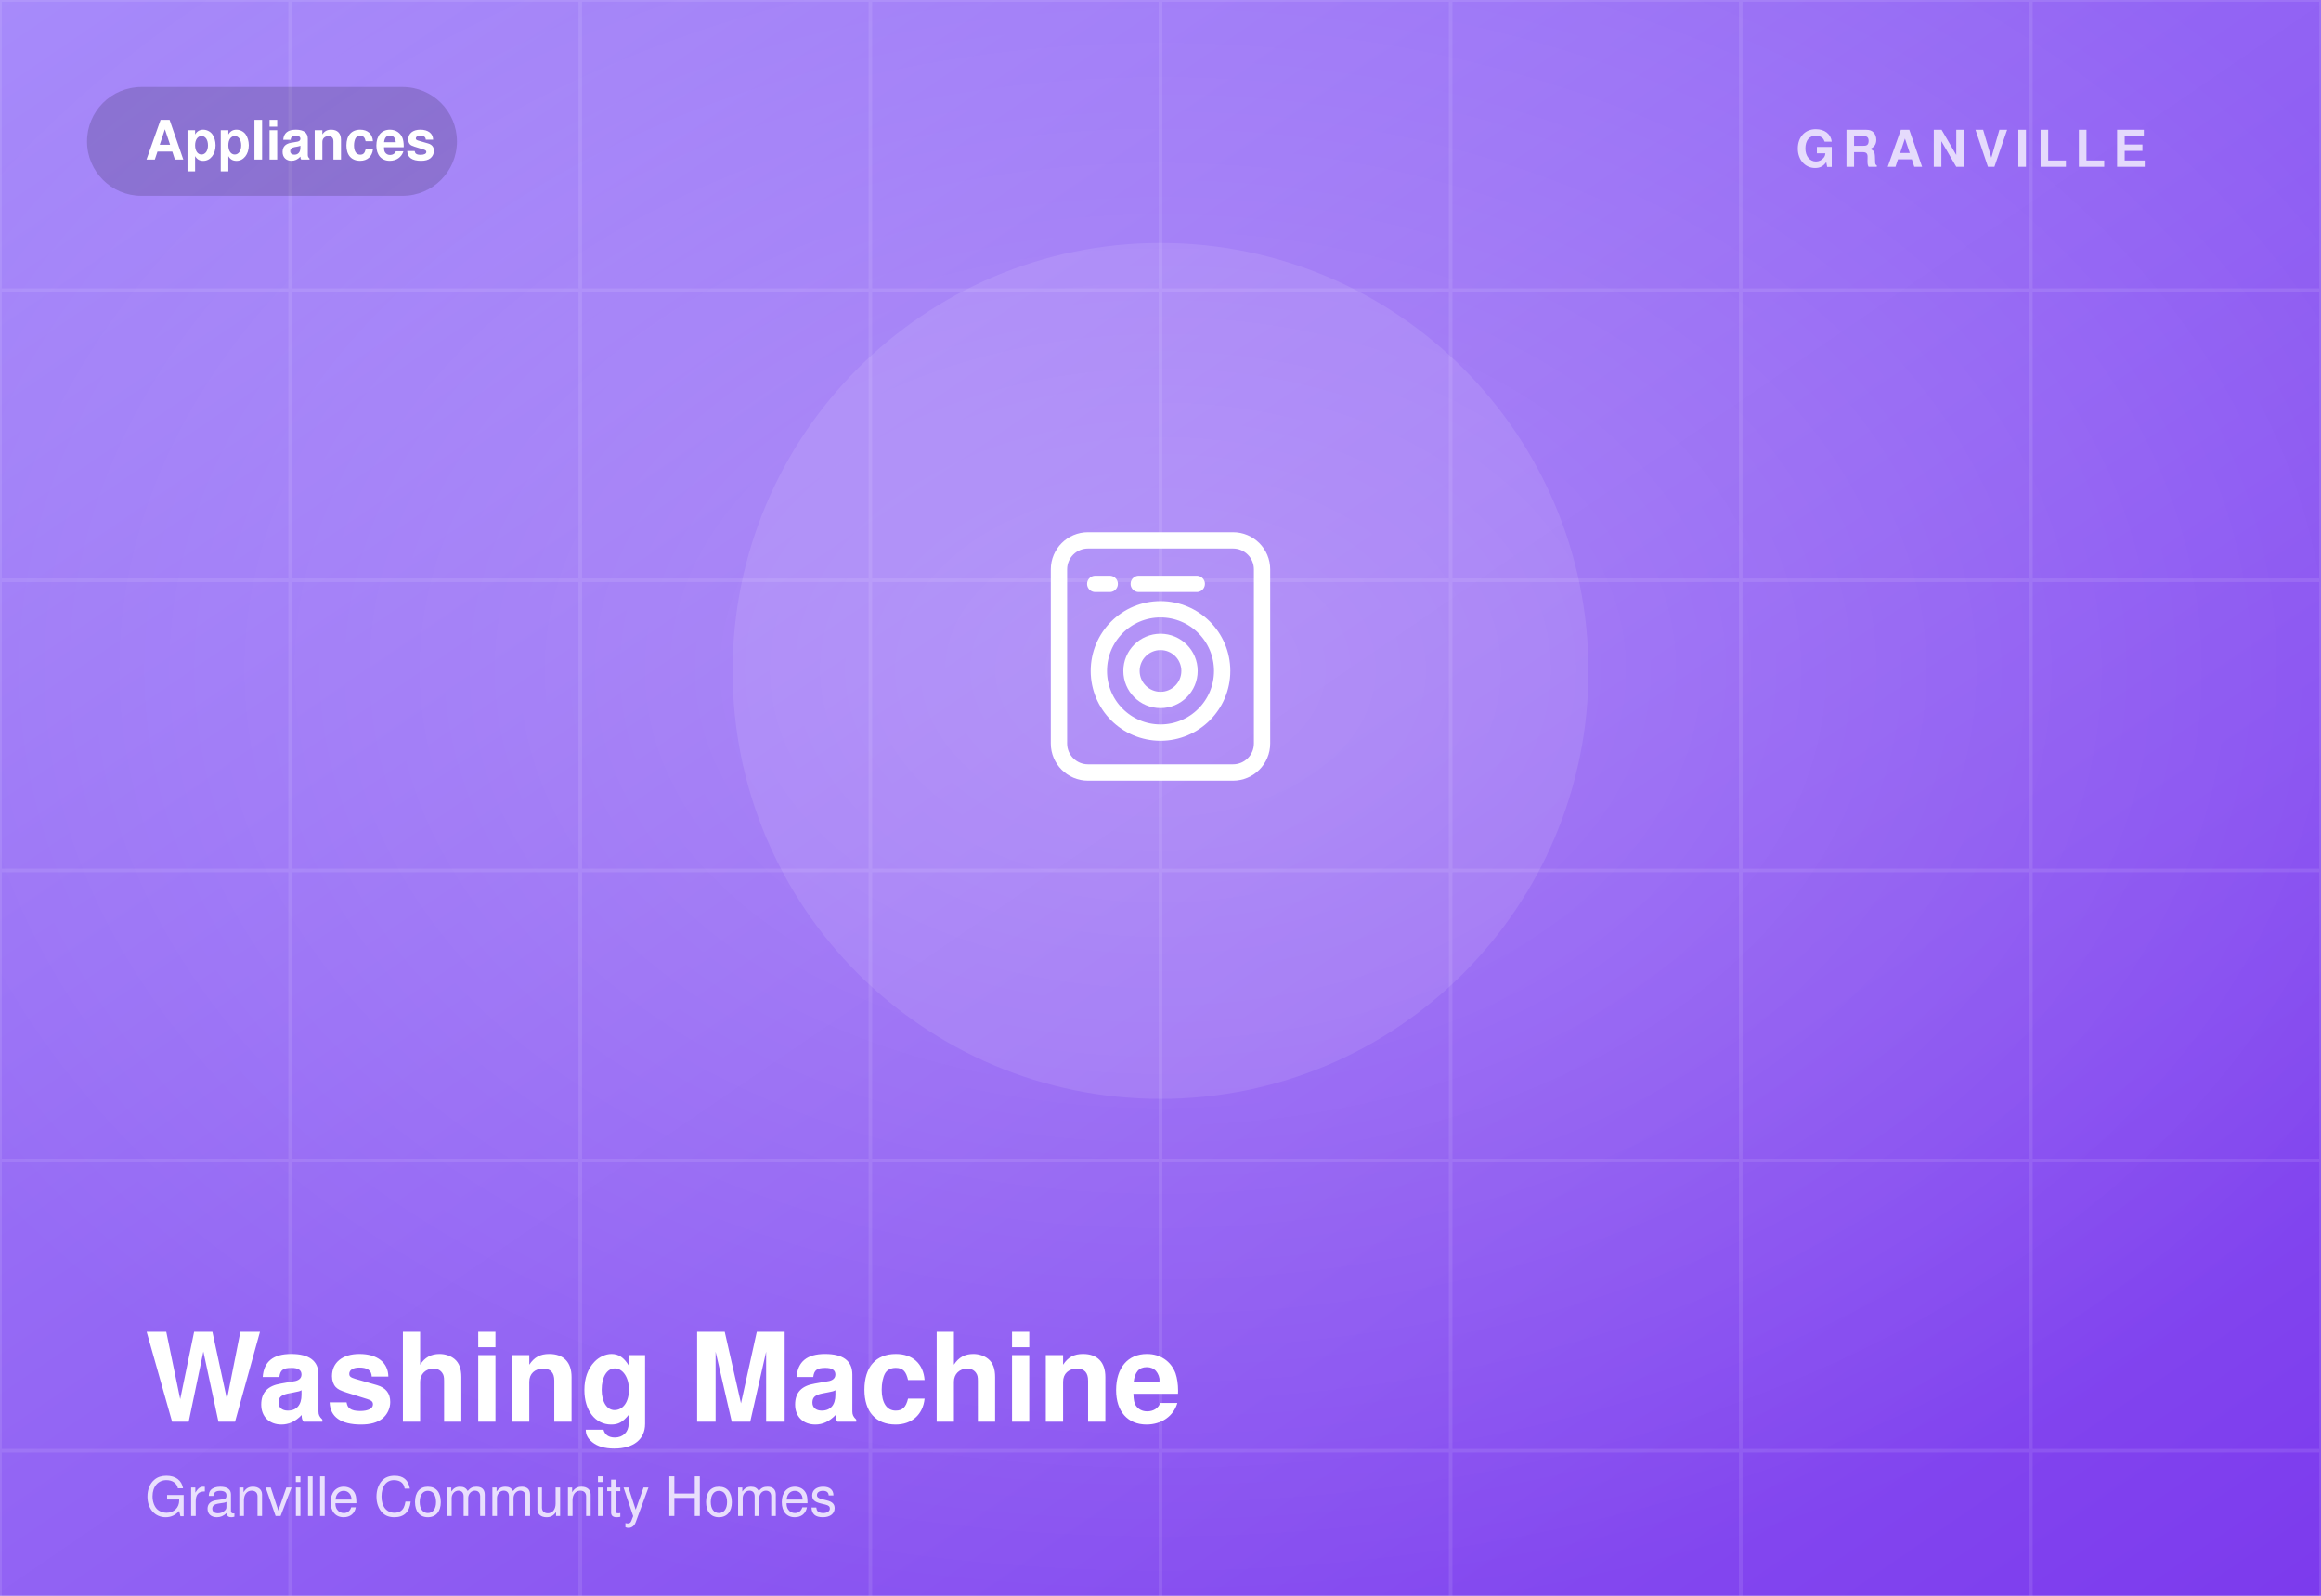
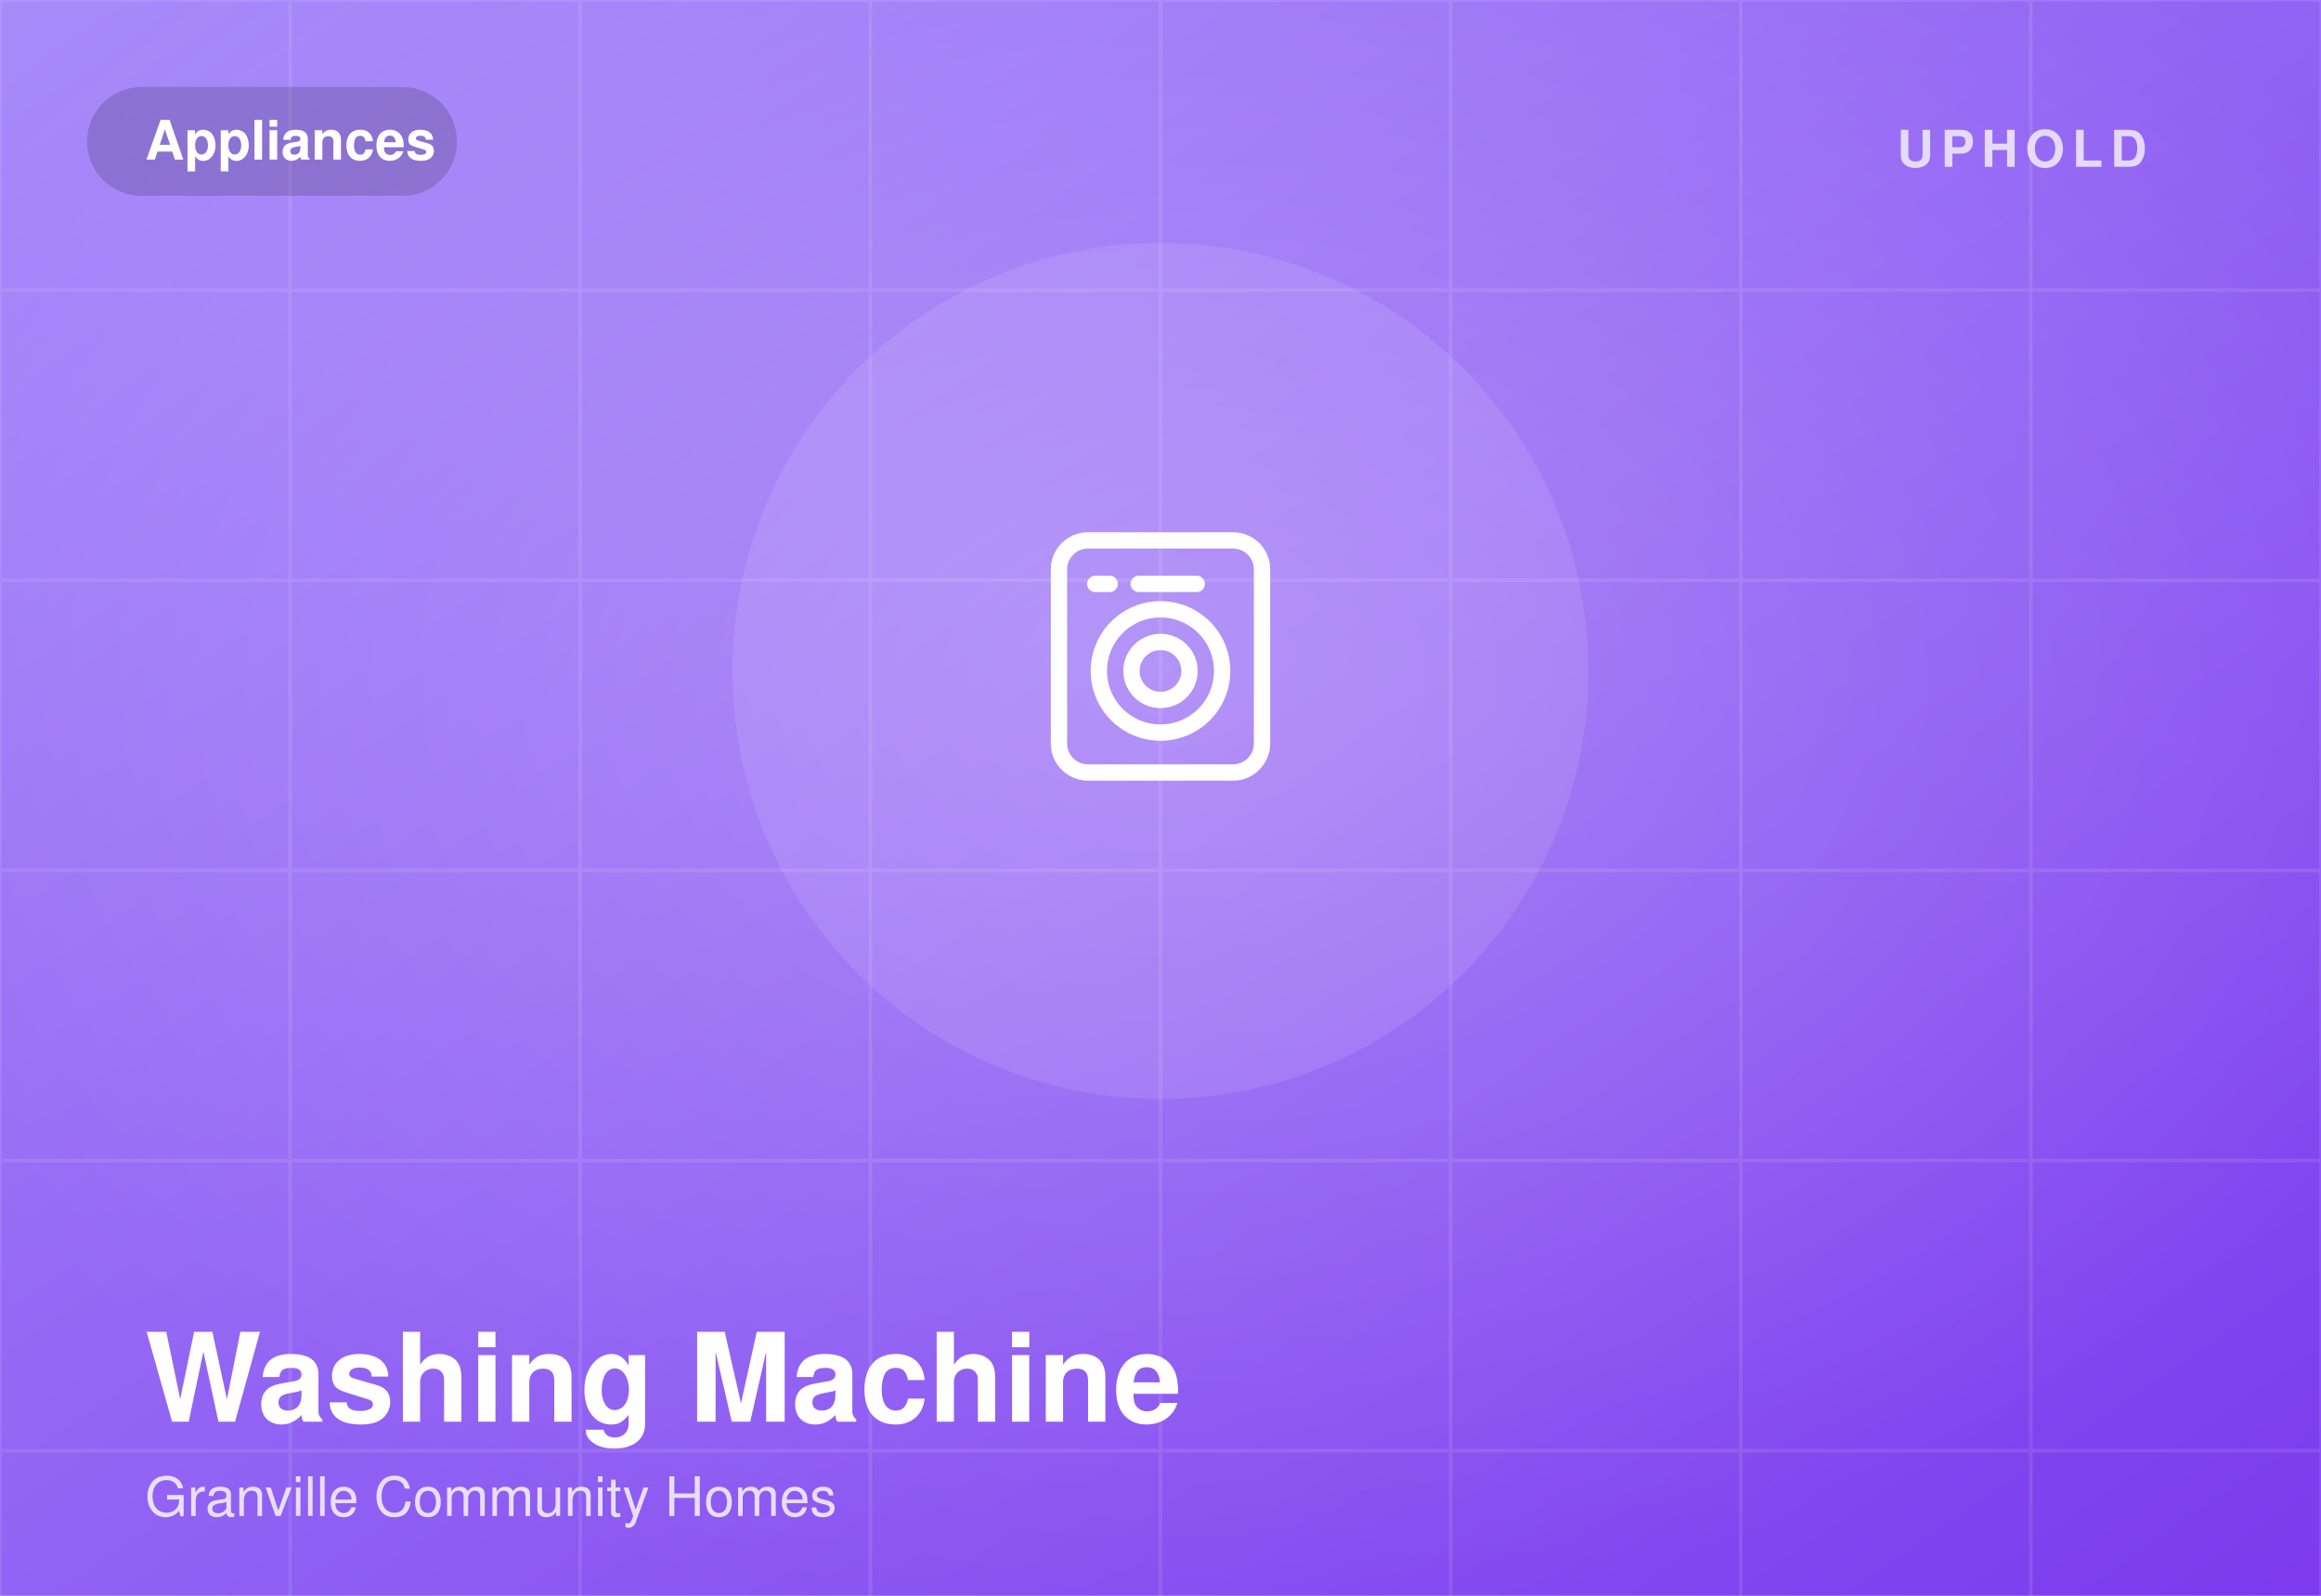
<svg xmlns="http://www.w3.org/2000/svg" viewBox="0 0 640 440" width="640" height="440" role="img" aria-label="Washing Machine">
  <defs>
    <linearGradient id="g" x1="0" y1="0" x2="1" y2="1">
      <stop offset="0" stop-color="#A78BFA" />
      <stop offset="1" stop-color="#7C3AED" />
    </linearGradient>
    <radialGradient id="spot" cx="0.5" cy="0.42" r="0.6">
      <stop offset="0" stop-color="#ffffff" stop-opacity="0.22" />
      <stop offset="1" stop-color="#ffffff" stop-opacity="0" />
    </radialGradient>
  </defs>
  <rect width="640" height="440" fill="url(#g)" />
  <rect width="640" height="440" fill="url(#spot)" />
  <g opacity="0.10" fill="none" stroke="#fff" stroke-width="1">
    <line x1="0" y1="0" x2="0" y2="440" />
    <line x1="80" y1="0" x2="80" y2="440" />
    <line x1="160" y1="0" x2="160" y2="440" />
    <line x1="240" y1="0" x2="240" y2="440" />
    <line x1="320" y1="0" x2="320" y2="440" />
    <line x1="400" y1="0" x2="400" y2="440" />
    <line x1="480" y1="0" x2="480" y2="440" />
    <line x1="560" y1="0" x2="560" y2="440" />
    <line x1="640" y1="0" x2="640" y2="440" />
    <line x1="0" y1="0" x2="640" y2="0" />
    <line x1="0" y1="80" x2="640" y2="80" />
    <line x1="0" y1="160" x2="640" y2="160" />
    <line x1="0" y1="240" x2="640" y2="240" />
    <line x1="0" y1="320" x2="640" y2="320" />
    <line x1="0" y1="400" x2="640" y2="400" />
  </g>
  <circle cx="320" cy="185" r="118" fill="#fff" opacity="0.10" />
  <g transform="translate(260,125) scale(1.0)">
    <g fill="none" stroke="#fff" stroke-width="4.5" stroke-linecap="round" stroke-linejoin="round">
      <rect x="32" y="24" width="56" height="64" rx="8" />
      <circle cx="60" cy="60" r="17" />
      <circle cx="60" cy="60" r="8" />
      <path d="M42 36h4M54 36h16" />
    </g>
  </g>
  <rect x="24" y="24" width="102" height="30" rx="15" fill="#000" opacity="0.16" />
  <text x="40" y="44" font-family="Segoe UI, Helvetica, Arial, sans-serif" font-size="15" font-weight="600" fill="#fff">Appliances</text>
-   <text x="592" y="46" text-anchor="end" font-family="Segoe UI, Helvetica, Arial, sans-serif" font-size="14" font-weight="700" letter-spacing="2" fill="#fff" opacity="0.75">GRANVILLE</text>
+   <text x="592" y="46" text-anchor="end" font-family="Segoe UI, Helvetica, Arial, sans-serif" font-size="14" font-weight="700" letter-spacing="2" fill="#fff" opacity="0.75">UPHOLD</text>
  <text x="40" y="392" font-family="Segoe UI, Helvetica, Arial, sans-serif" font-size="34" font-weight="700" fill="#fff">Washing Machine</text>
  <text x="40" y="418" font-family="Segoe UI, Helvetica, Arial, sans-serif" font-size="15" font-weight="500" fill="#fff" opacity="0.8">Granville Community Homes</text>
</svg>
